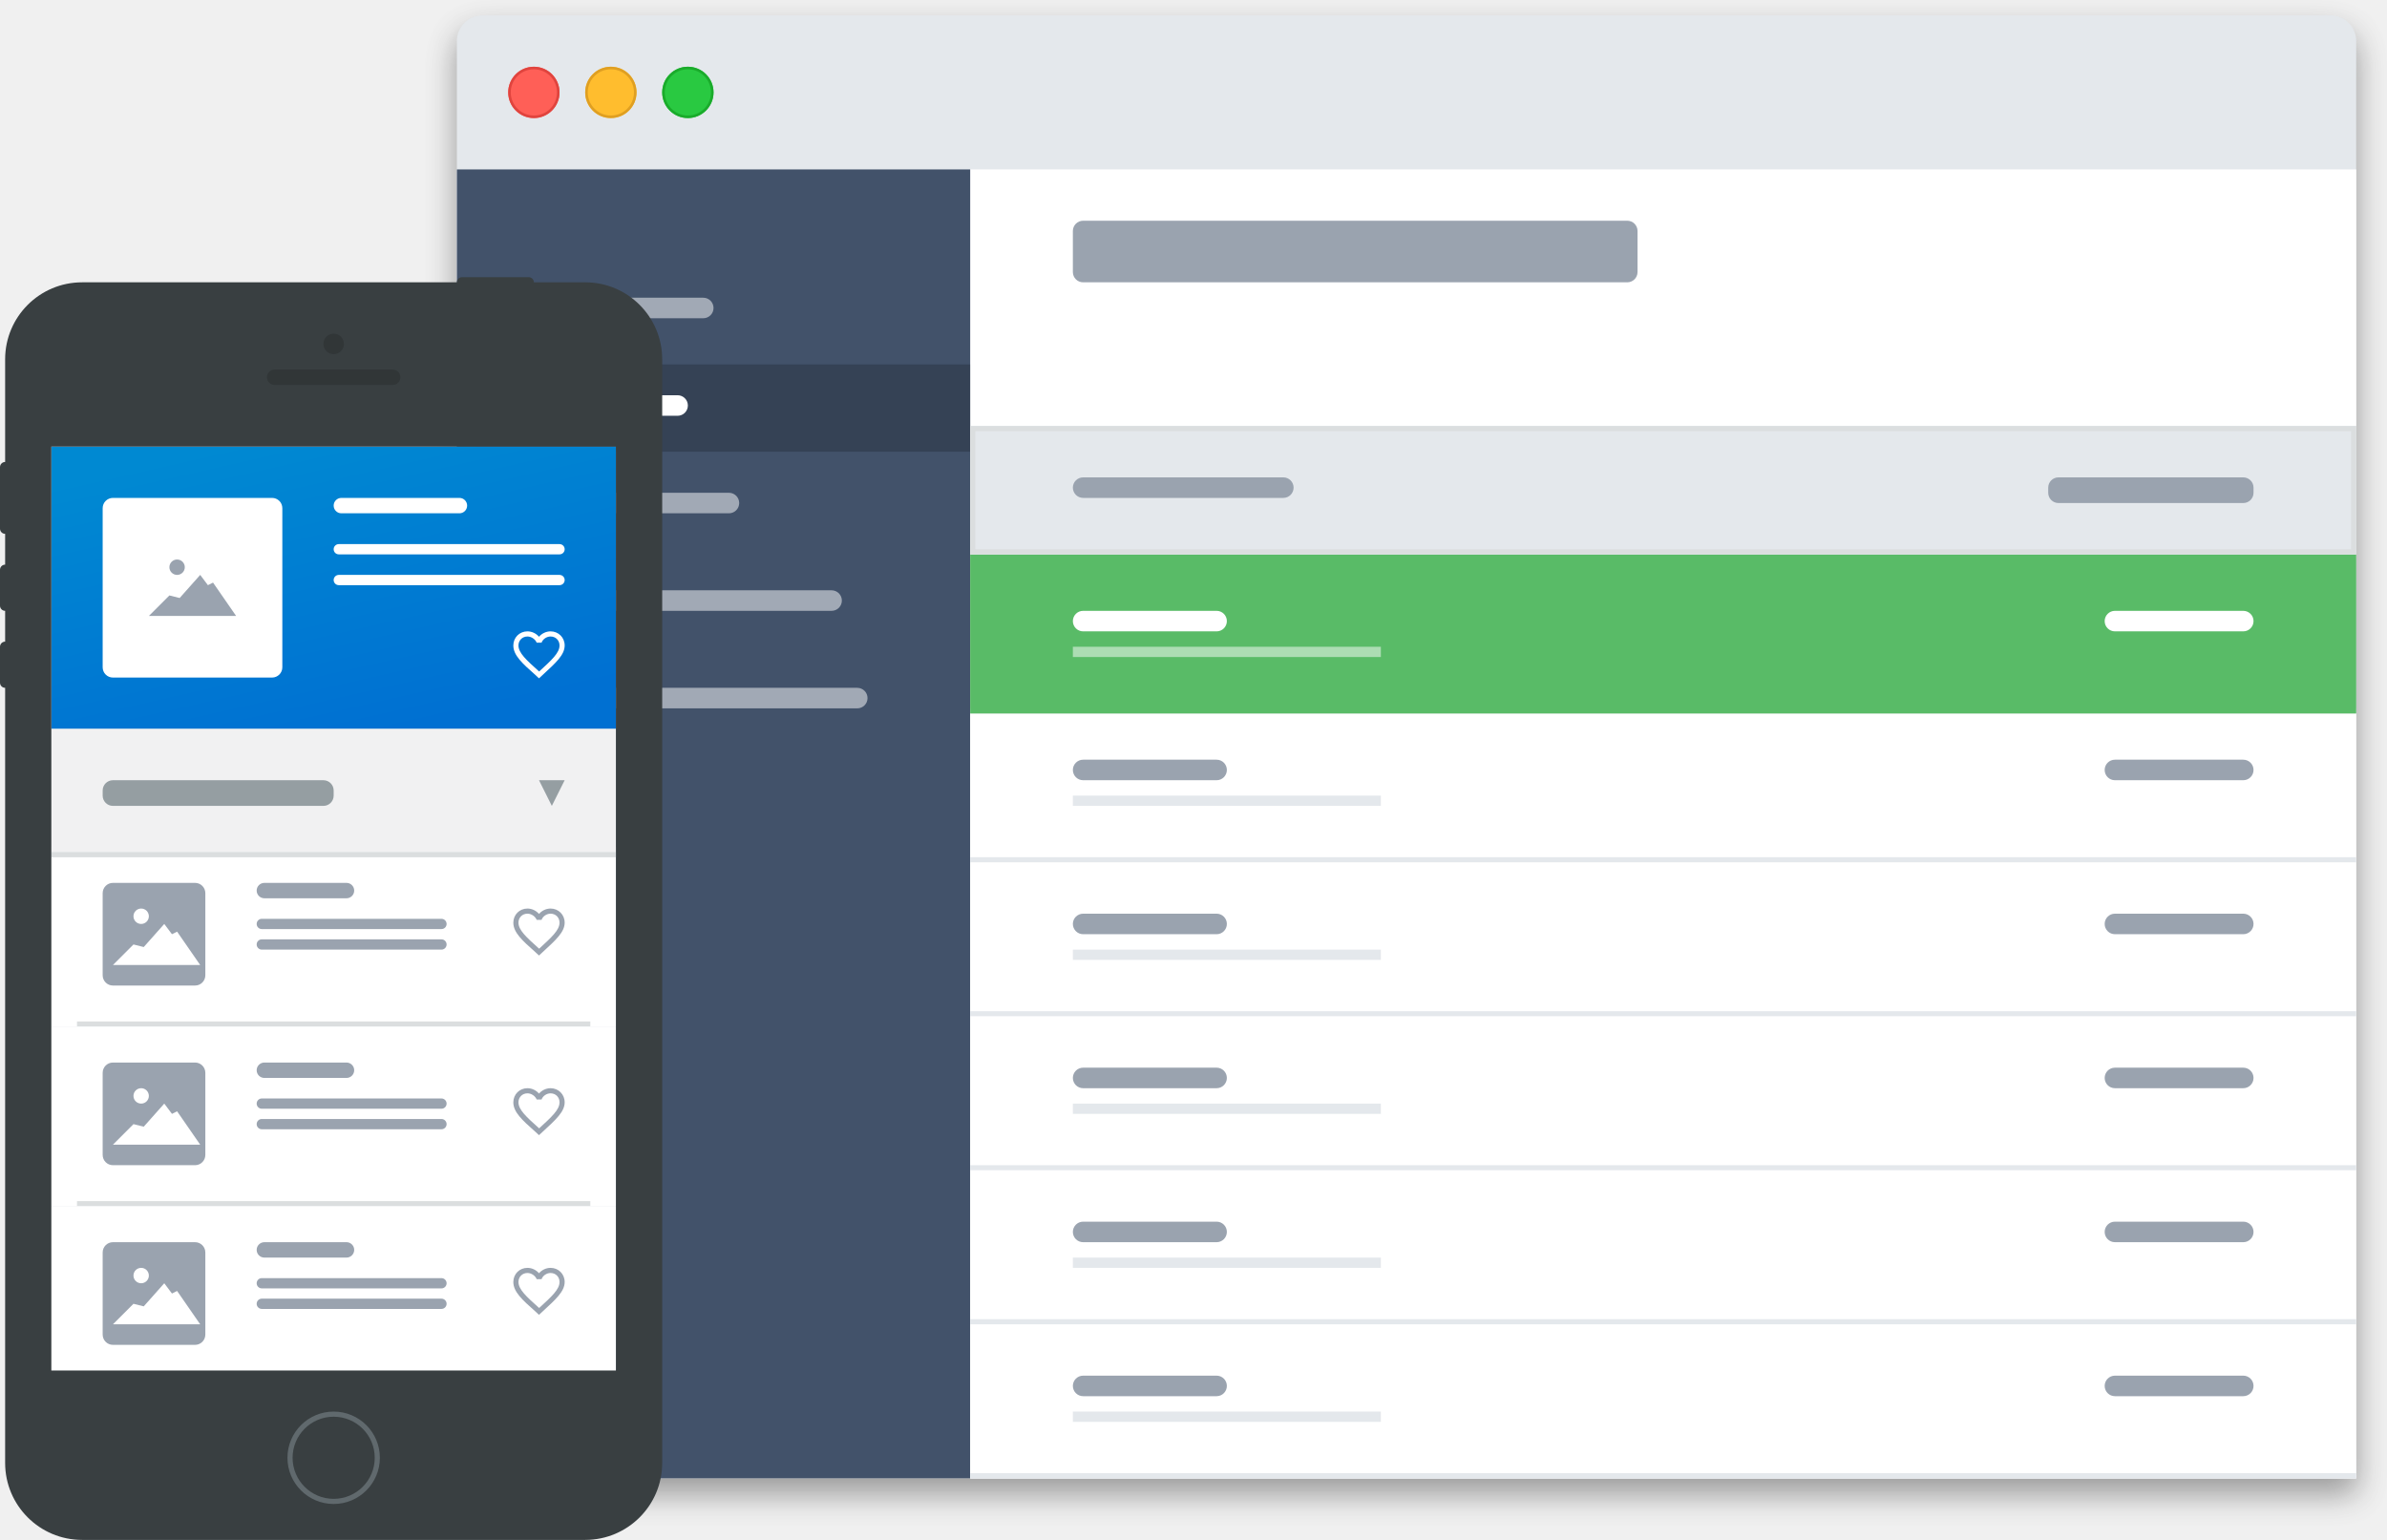
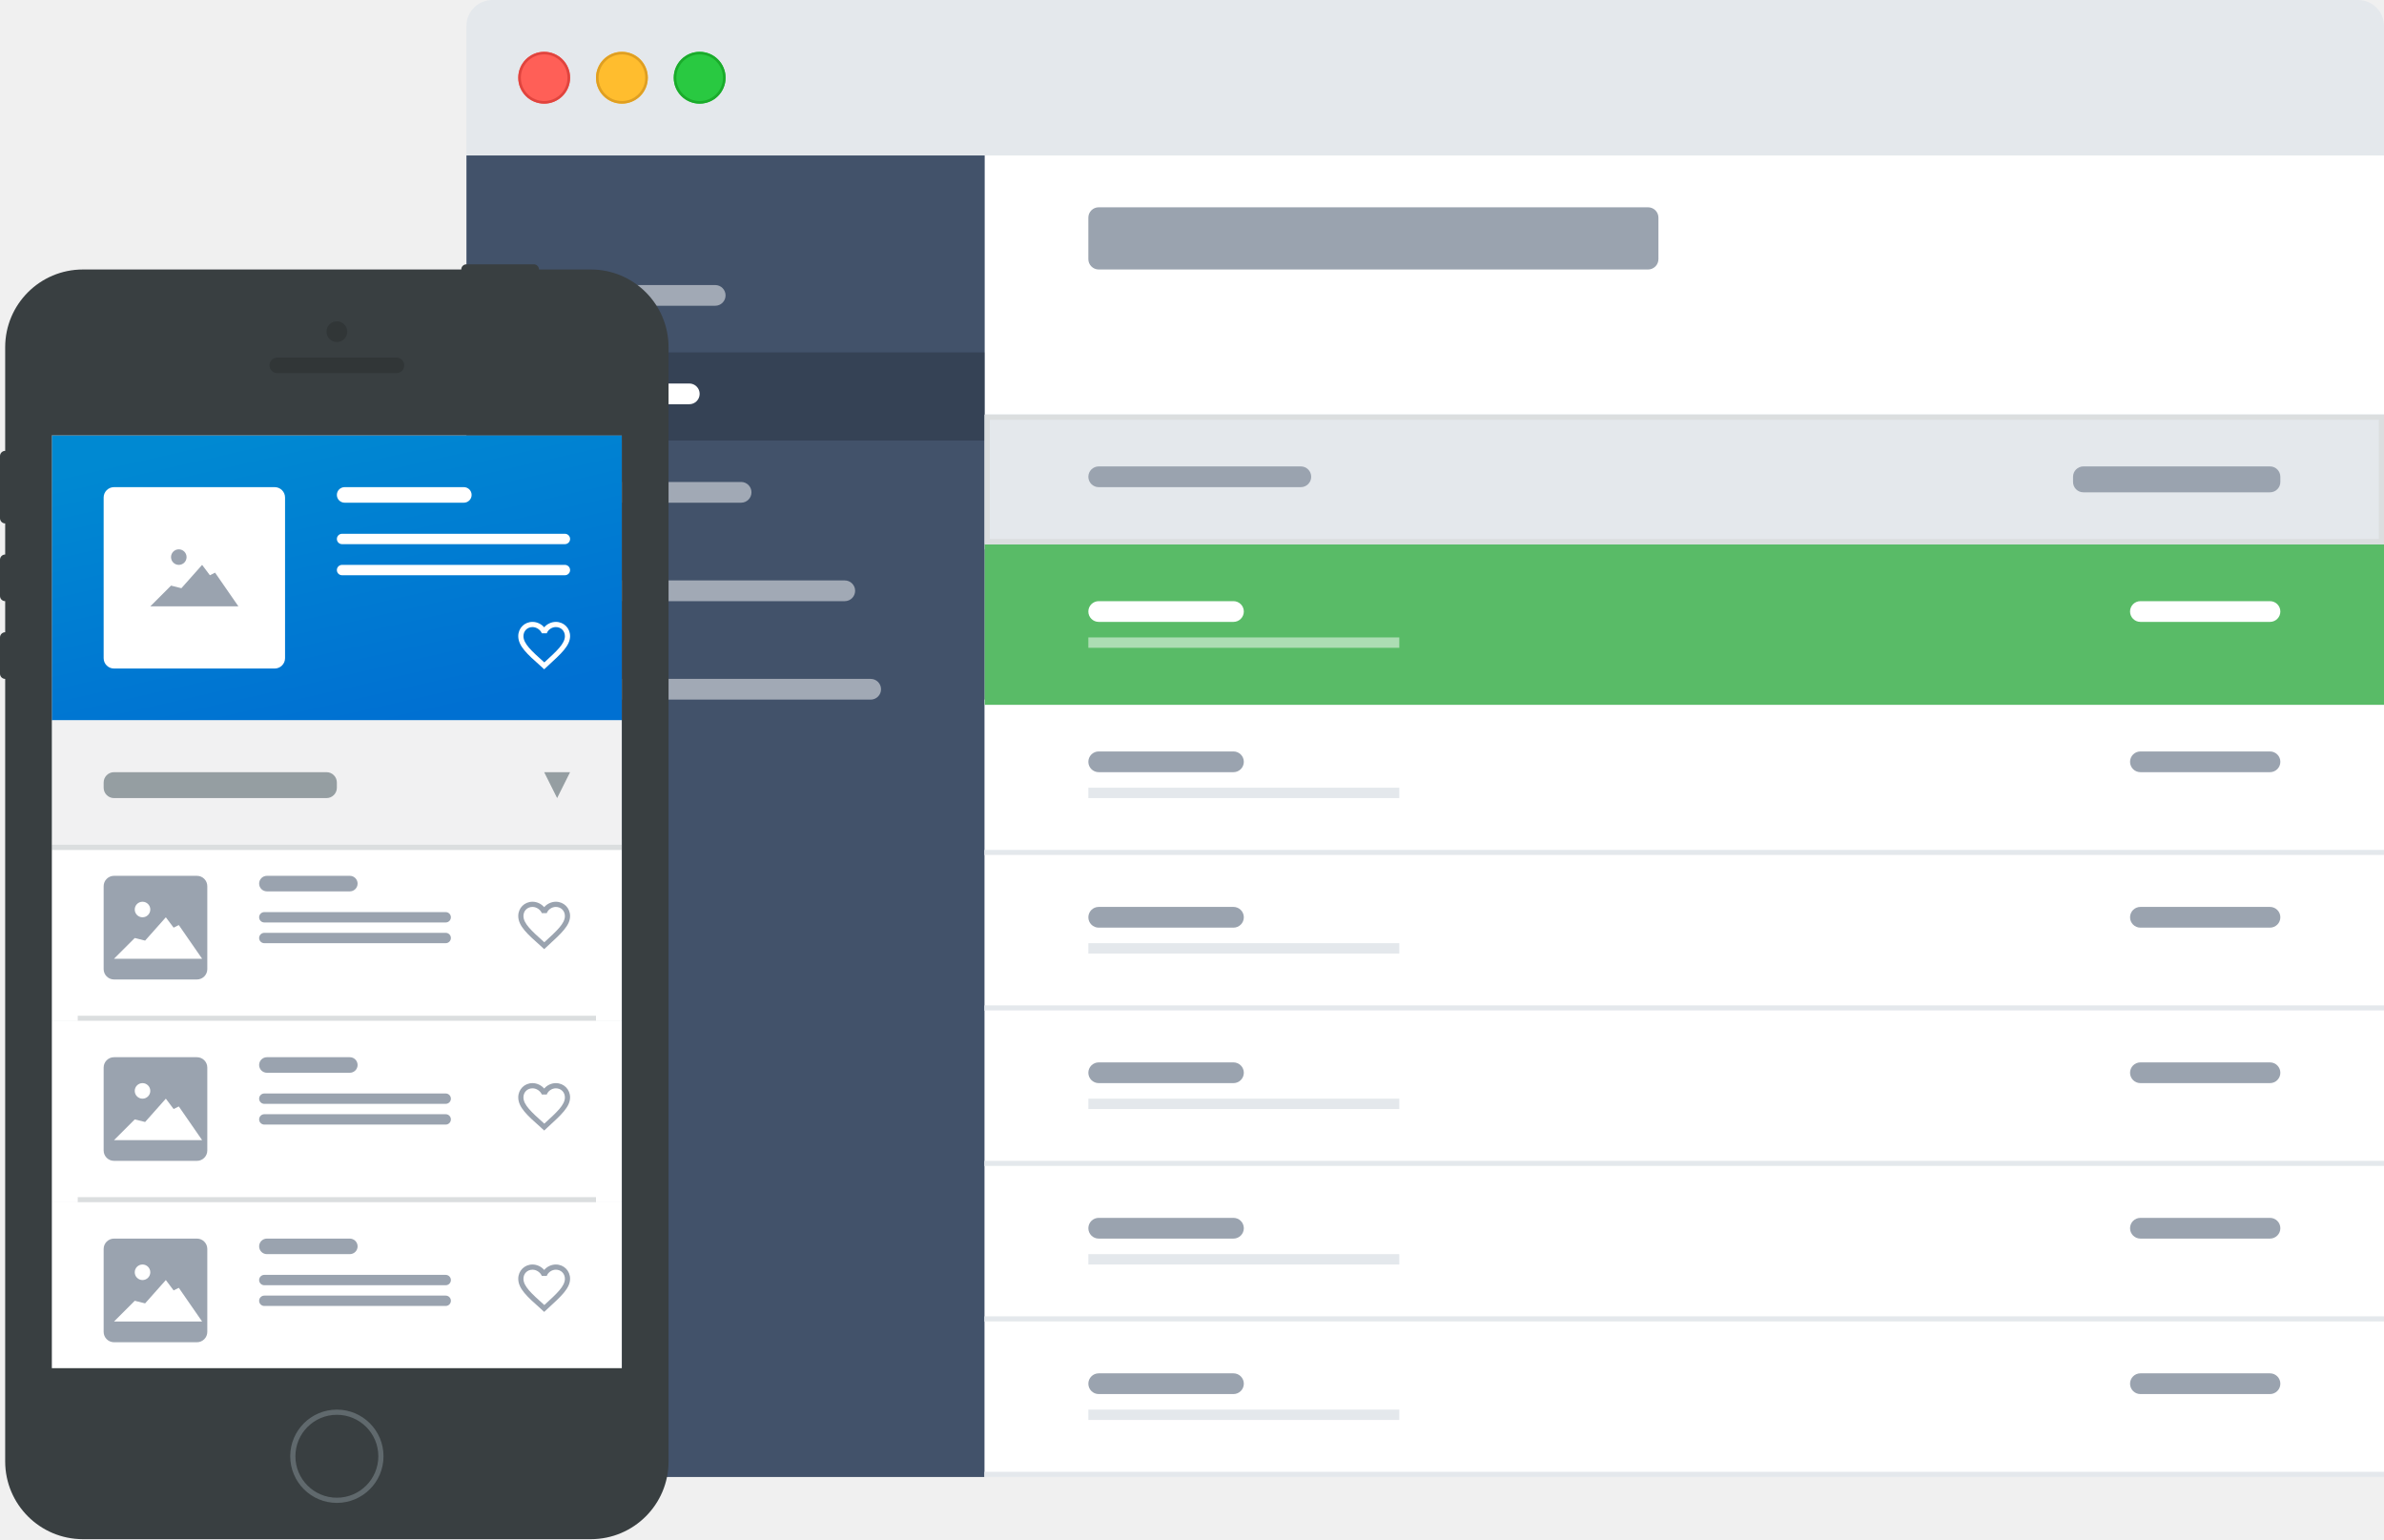
- <svg xmlns="http://www.w3.org/2000/svg" xmlns:xlink="http://www.w3.org/1999/xlink" width="465px" height="300px" viewBox="0 0 465 300" version="1.1" preserveAspectRatio="xMidYMid slice">
+ <svg xmlns="http://www.w3.org/2000/svg" xmlns:xlink="http://www.w3.org/1999/xlink" width="460px" height="297px" viewBox="0 0 460 297" version="1.1" preserveAspectRatio="xMidYMid slice">
  <defs>
-     <path d="M0,5.007 C0,2.242 2.243,0 5.003,0 L364.997,0 C367.76,0 370,2.232 370,5.007 L370,285 L0,285 L0,5.007 Z" id="path-1" />
-     <filter x="-4.5%" y="-3.7%" width="108.9%" height="111.6%" filterUnits="objectBoundingBox" id="filter-2">
-       <feOffset dx="0" dy="3" in="SourceAlpha" result="shadowOffsetOuter1" />
-       <feGaussianBlur stdDeviation="3" in="shadowOffsetOuter1" result="shadowBlurOuter1" />
-       <feColorMatrix values="0 0 0 0 0   0 0 0 0 0   0 0 0 0 0  0 0 0 0.16 0" type="matrix" in="shadowBlurOuter1" result="shadowMatrixOuter1" />
-       <feOffset dx="0" dy="3" in="SourceAlpha" result="shadowOffsetOuter2" />
-       <feGaussianBlur stdDeviation="3" in="shadowOffsetOuter2" result="shadowBlurOuter2" />
-       <feColorMatrix values="0 0 0 0 0   0 0 0 0 0   0 0 0 0 0  0 0 0 0.23 0" type="matrix" in="shadowBlurOuter2" result="shadowMatrixOuter2" />
-       <feMerge>
-         <feMergeNode in="shadowMatrixOuter1" />
-         <feMergeNode in="shadowMatrixOuter2" />
-       </feMerge>
-     </filter>
-     <circle id="path-3" cx="15" cy="15" r="5" />
-     <circle id="path-4" cx="30" cy="15" r="5" />
-     <circle id="path-5" cx="45" cy="15" r="5" />
-     <rect id="path-6" x="100" y="50" width="270" height="25" />
-     <linearGradient x1="30.526%" y1="0%" x2="73.577%" y2="94.72%" id="linearGradient-7">
+     <circle id="path-1" cx="15" cy="15" r="5" />
+     <circle id="path-2" cx="30" cy="15" r="5" />
+     <circle id="path-3" cx="45" cy="15" r="5" />
+     <rect id="path-4" x="100" y="50" width="270" height="25" />
+     <linearGradient x1="30.526%" y1="0%" x2="73.577%" y2="94.72%" id="linearGradient-5">
      <stop stop-color="#0089D2" offset="0%" />
      <stop stop-color="#0070D2" offset="100%" />
    </linearGradient>
-     <path d="M15,0 L113,0 L113,1.77635684e-15 C121.284,-7.10335005e-15 128,6.716 128,15 L128,230 C128,238.284 121.284,245 113,245 L15,245 L15,245 C6.716,245 2.79088747e-15,238.284 1.77635684e-15,230 L0,15 L1.77635684e-15,15 C7.61826213e-16,6.716 6.716,3.29815278e-15 15,1.77635684e-15 L15,0 Z M9,32 L9,212 L119,212 L119,32 L9,32 Z" id="path-8" />
+     <path d="M15,0 L113,0 L113,1.77635684e-15 C121.284,-7.10335005e-15 128,6.716 128,15 L128,230 C128,238.284 121.284,245 113,245 L15,245 L15,245 C6.716,245 2.79088747e-15,238.284 1.77635684e-15,230 L0,15 L1.77635684e-15,15 C7.61826213e-16,6.716 6.716,3.29815278e-15 15,1.77635684e-15 L15,0 Z M9,32 L9,212 L119,212 L119,32 L9,32 Z" id="path-6" />
  </defs>
-   <g id="Ill" stroke="none" stroke-width="1" fill="none" fill-rule="evenodd">
-     <g id="Prototype" transform="translate(-26, -25)">
-       <g id="Browser" transform="translate(115, 28)">
-         <g id="illustration/prototype">
-           <g id="Browser">
-             <g id="header">
-               <g id="bar">
-                 <use fill="black" fill-opacity="1" filter="url(#filter-2)" xlink:href="#path-1" />
-                 <use fill="#E4E8EC" fill-rule="evenodd" xlink:href="#path-1" />
-               </g>
-               <g id="button-close">
-                 <use fill="#FF5F57" fill-rule="evenodd" xlink:href="#path-3" />
-                 <circle stroke="#E0443E" stroke-width="0.5" cx="15" cy="15" r="4.75" />
-               </g>
-               <g id="button-minimise">
-                 <use fill="#FFBD2E" fill-rule="evenodd" xlink:href="#path-4" />
-                 <circle stroke="#DF9F22" stroke-width="0.5" cx="30" cy="15" r="4.75" />
-               </g>
-               <g id="button-full">
-                 <use fill="#29C941" fill-rule="evenodd" xlink:href="#path-5" />
-                 <circle stroke="#1AAB2B" stroke-width="0.5" cx="45" cy="15" r="4.75" />
+   <g id="Page-1" stroke="none" stroke-width="1" fill="none" fill-rule="evenodd">
+     <g id="Desktop" transform="translate(-624, -1619)">
+       <g id="3---Prototype" transform="translate(0, 1540)">
+         <g id="Prototype" transform="translate(599, 51)">
+           <g id="Browser" transform="translate(115, 28)">
+             <g id="illustration/prototype">
+               <g id="Browser">
+                 <g id="header">
+                   <path d="M0,5.007 C0,2.242 2.243,0 5.003,0 L364.997,0 C367.76,0 370,2.232 370,5.007 L370,285 L0,285 L0,5.007 Z" id="bar" fill="#E4E8EC" />
+                   <g id="button-close">
+                     <use fill="#FF5F57" fill-rule="evenodd" xlink:href="#path-1" />
+                     <circle stroke="#E0443E" stroke-width="0.5" cx="15" cy="15" r="4.75" />
+                   </g>
+                   <g id="button-minimise">
+                     <use fill="#FFBD2E" fill-rule="evenodd" xlink:href="#path-2" />
+                     <circle stroke="#DF9F22" stroke-width="0.5" cx="30" cy="15" r="4.75" />
+                   </g>
+                   <g id="button-full">
+                     <use fill="#29C941" fill-rule="evenodd" xlink:href="#path-3" />
+                     <circle stroke="#1AAB2B" stroke-width="0.5" cx="45" cy="15" r="4.75" />
+                   </g>
+                 </g>
+                 <rect id="Rectangle" fill="#FFFFFF" x="0" y="30" width="370" height="50" />
              </g>
            </g>
-             <rect id="Rectangle" fill="#FFFFFF" x="0" y="30" width="370" height="50" />
+             <g id="screen/browser/initial" transform="translate(0, 30)">
+               <g id="side-navigation">
+                 <rect id="Rectangle-5" fill="#42526A" x="0" y="0" width="100" height="255" />
+                 <rect id="Rectangle-6" fill-opacity="0.2" fill="#000000" x="0" y="38" width="100" height="17" />
+                 <rect id="Rectangle-15" fill-opacity="0.5" fill="#FFFFFF" x="10" y="25" width="40" height="4" rx="2" />
+                 <rect id="Rectangle-15-Copy" fill="#FFFFFF" x="10" y="44" width="35" height="4" rx="2" />
+                 <rect id="Rectangle-15-Copy" fill-opacity="0.5" fill="#FFFFFF" x="10" y="63" width="45" height="4" rx="2" />
+                 <rect id="Rectangle-15-Copy-2" fill-opacity="0.5" fill="#FFFFFF" x="10" y="82" width="65" height="4" rx="2" />
+                 <rect id="Rectangle-15-Copy-3" fill-opacity="0.5" fill="#FFFFFF" x="10" y="101" width="70" height="4" rx="2" />
+               </g>
+               <g id="temp-row2" transform="translate(100, 105)">
+                 <rect id="Rectangle-7-Copy-2" fill="#E4E8EC" x="0" y="29.032" width="270" height="1" />
+                 <rect id="Rectangle-8" fill="#FFFFFF" x="0" y="0" width="270" height="30" />
+                 <rect id="Rectangle-17" fill="#9AA3AF" x="20" y="10" width="30" height="4" rx="2" />
+                 <rect id="Rectangle-17-Copy" fill="#E4E8EC" x="20" y="17" width="60" height="2" />
+                 <rect id="Rectangle-9-Copy-2" fill="#9AA3AF" x="221" y="10" width="29" height="4" rx="2" />
+                 <rect id="Rectangle-7" fill="#E4E8EC" x="0" y="29" width="270" height="1" />
+               </g>
+               <g id="temp-row2" transform="translate(100, 135)">
+                 <rect id="Rectangle-7-Copy-2" fill="#E4E8EC" x="0" y="29.032" width="270" height="1" />
+                 <rect id="Rectangle-8" fill="#FFFFFF" x="0" y="0" width="270" height="30" />
+                 <rect id="Rectangle-17" fill="#9AA3AF" x="20" y="10" width="30" height="4" rx="2" />
+                 <rect id="Rectangle-17-Copy" fill="#E4E8EC" x="20" y="17" width="60" height="2" />
+                 <rect id="Rectangle-9-Copy-2" fill="#9AA3AF" x="221" y="10" width="29" height="4" rx="2" />
+                 <rect id="Rectangle-7" fill="#E4E8EC" x="0" y="29" width="270" height="1" />
+               </g>
+               <g id="temp-row2" transform="translate(100, 165)">
+                 <rect id="Rectangle-7-Copy-2" fill="#E4E8EC" x="0" y="29.032" width="270" height="1" />
+                 <rect id="Rectangle-8" fill="#FFFFFF" x="0" y="0" width="270" height="30" />
+                 <rect id="Rectangle-17" fill="#9AA3AF" x="20" y="10" width="30" height="4" rx="2" />
+                 <rect id="Rectangle-17-Copy" fill="#E4E8EC" x="20" y="17" width="60" height="2" />
+                 <rect id="Rectangle-9-Copy-2" fill="#9AA3AF" x="221" y="10" width="29" height="4" rx="2" />
+                 <rect id="Rectangle-7" fill="#E4E8EC" x="0" y="29" width="270" height="1" />
+               </g>
+               <g id="temp-row2" transform="translate(100, 195)">
+                 <rect id="Rectangle-7-Copy-2" fill="#E4E8EC" x="0" y="29.032" width="270" height="1" />
+                 <rect id="Rectangle-8" fill="#FFFFFF" x="0" y="0" width="270" height="30" />
+                 <rect id="Rectangle-17" fill="#9AA3AF" x="20" y="10" width="30" height="4" rx="2" />
+                 <rect id="Rectangle-17-Copy" fill="#E4E8EC" x="20" y="17" width="60" height="2" />
+                 <rect id="Rectangle-9-Copy-2" fill="#9AA3AF" x="221" y="10" width="29" height="4" rx="2" />
+                 <rect id="Rectangle-7" fill="#E4E8EC" x="0" y="29" width="270" height="1" />
+               </g>
+               <g id="temp-row2" transform="translate(100, 225)">
+                 <rect id="Rectangle-7-Copy-2" fill="#E4E8EC" x="0" y="29.032" width="270" height="1" />
+                 <rect id="Rectangle-8" fill="#FFFFFF" x="0" y="0" width="270" height="30" />
+                 <rect id="Rectangle-17" fill="#9AA3AF" x="20" y="10" width="30" height="4" rx="2" />
+                 <rect id="Rectangle-17-Copy" fill="#E4E8EC" x="20" y="17" width="60" height="2" />
+                 <rect id="Rectangle-9-Copy-2" fill="#9AA3AF" x="221" y="10" width="29" height="4" rx="2" />
+                 <rect id="Rectangle-7" fill="#E4E8EC" x="0" y="29" width="270" height="1" />
+               </g>
+               <g id="temp-row" transform="translate(100, 75)">
+                 <rect id="Rectangle-7-Copy" fill="#E4E8EC" x="0" y="0" width="270" height="1" />
+                 <rect id="Rectangle-7-Copy-2" fill="#E4E8EC" x="0" y="30" width="270" height="1" />
+                 <rect id="Rectangle-8" fill="#59BB67" x="0" y="0" width="270" height="31" />
+                 <rect id="Rectangle-17" fill="#FFFFFF" x="20" y="11" width="30" height="4" rx="2" />
+                 <rect id="Rectangle-17-Copy" fill-opacity="0.5" fill="#FFFFFF" x="20" y="18" width="60" height="2" />
+                 <rect id="Rectangle-9-Copy-2" fill="#FFFFFF" x="221" y="11" width="29" height="4" rx="2" />
+               </g>
+               <g id="Rectangle-7">
+                 <use fill="#E4E8EC" fill-rule="evenodd" xlink:href="#path-4" />
+                 <rect stroke="#DBDEDF" stroke-width="1" x="100.5" y="50.5" width="269" height="24" />
+               </g>
+               <rect id="Rectangle-8" fill="#9AA3AF" x="120" y="60" width="43" height="4" rx="2" />
+               <rect id="Rectangle-8-Copy" fill="#9AA3AF" x="310" y="60" width="40" height="5" rx="2" />
+               <rect id="Rectangle-15" fill="#9AA3AF" x="120" y="10" width="110" height="12" rx="2" />
+             </g>
          </g>
-         </g>
-         <g id="screen/browser/initial" transform="translate(0, 30)">
-           <g id="side-navigation">
-             <rect id="Rectangle-5" fill="#42526A" x="0" y="0" width="100" height="255" />
-             <rect id="Rectangle-6" fill-opacity="0.2" fill="#000000" x="0" y="38" width="100" height="17" />
-             <rect id="Rectangle-15" fill-opacity="0.5" fill="#FFFFFF" x="10" y="25" width="40" height="4" rx="2" />
-             <rect id="Rectangle-15-Copy" fill="#FFFFFF" x="10" y="44" width="35" height="4" rx="2" />
-             <rect id="Rectangle-15-Copy" fill-opacity="0.5" fill="#FFFFFF" x="10" y="63" width="45" height="4" rx="2" />
-             <rect id="Rectangle-15-Copy-2" fill-opacity="0.5" fill="#FFFFFF" x="10" y="82" width="65" height="4" rx="2" />
-             <rect id="Rectangle-15-Copy-3" fill-opacity="0.5" fill="#FFFFFF" x="10" y="101" width="70" height="4" rx="2" />
+           <g id="Device" transform="translate(24, 78)">
+             <g id="screen/iPhone/initial" transform="translate(11, 34)">
+               <rect id="background" fill="#E4E8EC" fill-rule="evenodd" x="0" y="0" width="110" height="180" />
+               <g id="screen/iphone/ui/card-product" transform="translate(0, 78)">
+                 <rect id="Rectangle-12" fill="#FFFFFF" fill-rule="evenodd" x="0" y="0" width="110" height="35" />
+                 <rect id="Rectangle-16" fill="#9AA3AF" fill-rule="evenodd" x="10" y="7" width="20" height="20" rx="2" />
+                 <rect id="Rectangle-17" fill="#9AA3AF" fill-rule="evenodd" x="40" y="7" width="19" height="3" rx="1.5" />
+                 <rect id="Rectangle-17-Copy" fill="#9AA3AF" fill-rule="evenodd" x="40" y="14" width="37" height="2" rx="1" />
+                 <rect id="Rectangle-17-Copy-2" fill="#9AA3AF" fill-rule="evenodd" x="40" y="18" width="37" height="2" rx="1" />
+                 <g id="favorite-outline" stroke-width="1" fill-rule="evenodd" transform="translate(90, 12)" fill="#9AA3AF">
+                   <path d="M7.25,0 C6.4,0 5.55,0.4 5,1.05 C4.45,0.4 3.6,0 2.75,0 C1.2,0 0,1.2 0,2.75 C0,4.65 1.7,6.2 4.3,8.5 L5,9.15 L5.7,8.5 C8.25,6.15 10,4.6 10,2.75 C10,1.2 8.8,0 7.25,0 L7.25,0 Z M5.05,7.8 L5,7.8 L4.95,7.75 C2.55,5.6 1,4.2 1,2.75 C1,1.75 1.75,1 2.75,1 C3.5,1 4.25,1.5 4.55,2.2 L5.5,2.2 C5.75,1.5 6.5,1 7.25,1 C8.25,1 9,1.75 9,2.75 C9,4.2 7.45,5.6 5.05,7.8 L5.05,7.8 Z" id="Shape" />
+                 </g>
+                 <polygon id="Shape" fill="#FFFFFF" fill-rule="nonzero" points="12 23 16 19 18 19.5 22 15 23.5 17 24.5 16.5 29 23" />
+                 <circle id="Oval" fill="#FFFFFF" fill-rule="nonzero" cx="17.5" cy="13.5" r="1.5" />
+                 <rect id="Rectangle-4" fill="#DBDEDF" fill-rule="evenodd" x="5" y="34" width="100" height="1" />
+               </g>
+               <g id="screen/iphone/ui/card-product" transform="translate(0, 113)">
+                 <rect id="Rectangle-12" fill="#FFFFFF" fill-rule="evenodd" x="0" y="0" width="110" height="35" />
+                 <rect id="Rectangle-16" fill="#9AA3AF" fill-rule="evenodd" x="10" y="7" width="20" height="20" rx="2" />
+                 <rect id="Rectangle-17" fill="#9AA3AF" fill-rule="evenodd" x="40" y="7" width="19" height="3" rx="1.5" />
+                 <rect id="Rectangle-17-Copy" fill="#9AA3AF" fill-rule="evenodd" x="40" y="14" width="37" height="2" rx="1" />
+                 <rect id="Rectangle-17-Copy-2" fill="#9AA3AF" fill-rule="evenodd" x="40" y="18" width="37" height="2" rx="1" />
+                 <g id="favorite-outline" stroke-width="1" fill-rule="evenodd" transform="translate(90, 12)" fill="#9AA3AF">
+                   <path d="M7.25,0 C6.4,0 5.55,0.4 5,1.05 C4.45,0.4 3.6,0 2.75,0 C1.2,0 0,1.2 0,2.75 C0,4.65 1.7,6.2 4.3,8.5 L5,9.15 L5.7,8.5 C8.25,6.15 10,4.6 10,2.75 C10,1.2 8.8,0 7.25,0 L7.25,0 Z M5.05,7.8 L5,7.8 L4.95,7.75 C2.55,5.6 1,4.2 1,2.75 C1,1.75 1.75,1 2.75,1 C3.5,1 4.25,1.5 4.55,2.2 L5.5,2.2 C5.75,1.5 6.5,1 7.25,1 C8.25,1 9,1.75 9,2.75 C9,4.2 7.45,5.6 5.05,7.8 L5.05,7.8 Z" id="Shape" />
+                 </g>
+                 <polygon id="Shape" fill="#FFFFFF" fill-rule="nonzero" points="12 23 16 19 18 19.5 22 15 23.5 17 24.5 16.5 29 23" />
+                 <circle id="Oval" fill="#FFFFFF" fill-rule="nonzero" cx="17.5" cy="13.5" r="1.5" />
+                 <rect id="Rectangle-4" fill="#DBDEDF" fill-rule="evenodd" x="5" y="34" width="100" height="1" />
+               </g>
+               <g id="screen/iphone/ui/featured-product">
+                 <rect id="Rectangle-10" fill="url(#linearGradient-5)" fill-rule="evenodd" x="0" y="0" width="110" height="55" />
+                 <g id="favorite-outline" stroke-width="1" fill-rule="evenodd" transform="translate(90, 36)" fill="#FFFFFF">
+                   <path d="M7.25,0 C6.4,0 5.55,0.4 5,1.05 C4.45,0.4 3.6,0 2.75,0 C1.2,0 0,1.2 0,2.75 C0,4.65 1.7,6.2 4.3,8.5 L5,9.15 L5.7,8.5 C8.25,6.15 10,4.6 10,2.75 C10,1.2 8.8,0 7.25,0 L7.25,0 Z M5.05,7.8 L5,7.8 L4.95,7.75 C2.55,5.6 1,4.2 1,2.75 C1,1.75 1.75,1 2.75,1 C3.5,1 4.25,1.5 4.55,2.2 L5.5,2.2 C5.75,1.5 6.5,1 7.25,1 C8.25,1 9,1.75 9,2.75 C9,4.2 7.45,5.6 5.05,7.8 L5.05,7.8 Z" id="Shape" />
+                 </g>
+                 <rect id="Rectangle-13" fill="#FFFFFF" fill-rule="evenodd" x="10" y="10" width="35" height="35" rx="2" />
+                 <rect id="Rectangle-15" fill="#FFFFFF" fill-rule="evenodd" x="55" y="10" width="26" height="3" rx="1.5" />
+                 <rect id="Rectangle-15" fill="#FFFFFF" fill-rule="evenodd" x="55" y="19" width="45" height="2" rx="1" />
+                 <rect id="Rectangle-15-Copy" fill="#FFFFFF" fill-rule="evenodd" x="55" y="25" width="45" height="2" rx="1" />
+                 <polygon id="Shape-Copy" fill="#9AA3AF" fill-rule="nonzero" points="19 33 23 29 25 29.5 29 25 30.5 27 31.5 26.5 36 33" />
+                 <circle id="Oval-Copy" fill="#9AA3AF" fill-rule="nonzero" cx="24.5" cy="23.5" r="1.5" />
+               </g>
+               <g id="screen/iphone/ui/filter" transform="translate(0, 55)" fill-rule="evenodd">
+                 <rect id="Rectangle-7" fill="#F1F1F2" x="0" y="0" width="110" height="25" />
+                 <rect id="Rectangle-2" fill="#DBDEDF" x="0" y="24" width="110" height="1" />
+                 <rect id="Rectangle" fill="#959EA2" x="10" y="10" width="45" height="5" rx="2" />
+                 <polygon id="Triangle" fill="#959EA2" transform="translate(97.5, 12.5) rotate(180) translate(-97.5, -12.5) " points="97.5 10 100 15 95 15" />
+               </g>
+               <g id="screen/iphone/ui/card-product" transform="translate(0, 148)">
+                 <rect id="Rectangle-12" fill="#FFFFFF" fill-rule="evenodd" x="0" y="0" width="110" height="35" />
+                 <rect id="Rectangle-16" fill="#9AA3AF" fill-rule="evenodd" x="10" y="7" width="20" height="20" rx="2" />
+                 <rect id="Rectangle-17" fill="#9AA3AF" fill-rule="evenodd" x="40" y="7" width="19" height="3" rx="1.5" />
+                 <rect id="Rectangle-17-Copy" fill="#9AA3AF" fill-rule="evenodd" x="40" y="14" width="37" height="2" rx="1" />
+                 <rect id="Rectangle-17-Copy-2" fill="#9AA3AF" fill-rule="evenodd" x="40" y="18" width="37" height="2" rx="1" />
+                 <g id="favorite-outline" stroke-width="1" fill-rule="evenodd" transform="translate(90, 12)" fill="#9AA3AF">
+                   <path d="M7.25,0 C6.4,0 5.55,0.4 5,1.05 C4.45,0.4 3.6,0 2.75,0 C1.2,0 0,1.2 0,2.75 C0,4.65 1.7,6.2 4.3,8.5 L5,9.15 L5.7,8.5 C8.25,6.15 10,4.6 10,2.75 C10,1.2 8.8,0 7.25,0 L7.25,0 Z M5.05,7.8 L5,7.8 L4.95,7.75 C2.55,5.6 1,4.2 1,2.75 C1,1.75 1.75,1 2.75,1 C3.5,1 4.25,1.5 4.55,2.2 L5.5,2.2 C5.75,1.5 6.5,1 7.25,1 C8.25,1 9,1.75 9,2.75 C9,4.2 7.45,5.6 5.05,7.8 L5.05,7.8 Z" id="Shape" />
+                 </g>
+                 <polygon id="Shape" fill="#FFFFFF" fill-rule="nonzero" points="12 23 16 19 18 19.5 22 15 23.5 17 24.5 16.5 29 23" />
+                 <circle id="Oval" fill="#FFFFFF" fill-rule="nonzero" cx="17.5" cy="13.5" r="1.5" />
+                 <rect id="Rectangle-4" fill="#DBDEDF" fill-rule="evenodd" x="5" y="34" width="100" height="1" />
+               </g>
+             </g>
+             <g id="Devices/iPhone/dark">
+               <g id="Screen" stroke-width="1" fill-rule="evenodd" transform="translate(2, 2)">
+                 <mask id="mask-7" fill="white">
+                   <use xlink:href="#path-6" />
+                 </mask>
+                 <use id="Combined-Shape" fill="#393F41" xlink:href="#path-6" />
+               </g>
+               <circle id="Front-camera" fill-opacity="0.15" fill="#000000" fill-rule="evenodd" cx="66" cy="14" r="2" />
+               <rect id="Speaker" fill-opacity="0.15" fill="#000000" fill-rule="evenodd" x="53" y="19" width="26" height="3" rx="1.5" />
+               <circle id="Home" stroke="#60696D" stroke-width="1" cx="66" cy="231" r="8.5" />
+               <rect id="Rectangle-3" fill="#393F41" fill-rule="evenodd" x="90" y="1" width="15" height="2" rx="1" />
+               <rect id="Rectangle" fill="#393F41" fill-rule="evenodd" x="1" y="37" width="2" height="14" rx="1" />
+               <rect id="Rectangle-2" fill="#393F41" fill-rule="evenodd" x="1" y="57" width="2" height="9" rx="1" />
+               <rect id="Rectangle-20" fill="#393F41" fill-rule="evenodd" x="1" y="72" width="2" height="9" rx="1" />
+             </g>
          </g>
-           <g id="temp-row2" transform="translate(100, 105)">
-             <rect id="Rectangle-7-Copy-2" fill="#E4E8EC" x="0" y="29.032" width="270" height="1" />
-             <rect id="Rectangle-8" fill="#FFFFFF" x="0" y="0" width="270" height="30" />
-             <rect id="Rectangle-17" fill="#9AA3AF" x="20" y="10" width="30" height="4" rx="2" />
-             <rect id="Rectangle-17-Copy" fill="#E4E8EC" x="20" y="17" width="60" height="2" />
-             <rect id="Rectangle-9-Copy-2" fill="#9AA3AF" x="221" y="10" width="29" height="4" rx="2" />
-             <rect id="Rectangle-7" fill="#E4E8EC" x="0" y="29" width="270" height="1" />
-           </g>
-           <g id="temp-row2" transform="translate(100, 135)">
-             <rect id="Rectangle-7-Copy-2" fill="#E4E8EC" x="0" y="29.032" width="270" height="1" />
-             <rect id="Rectangle-8" fill="#FFFFFF" x="0" y="0" width="270" height="30" />
-             <rect id="Rectangle-17" fill="#9AA3AF" x="20" y="10" width="30" height="4" rx="2" />
-             <rect id="Rectangle-17-Copy" fill="#E4E8EC" x="20" y="17" width="60" height="2" />
-             <rect id="Rectangle-9-Copy-2" fill="#9AA3AF" x="221" y="10" width="29" height="4" rx="2" />
-             <rect id="Rectangle-7" fill="#E4E8EC" x="0" y="29" width="270" height="1" />
-           </g>
-           <g id="temp-row2" transform="translate(100, 165)">
-             <rect id="Rectangle-7-Copy-2" fill="#E4E8EC" x="0" y="29.032" width="270" height="1" />
-             <rect id="Rectangle-8" fill="#FFFFFF" x="0" y="0" width="270" height="30" />
-             <rect id="Rectangle-17" fill="#9AA3AF" x="20" y="10" width="30" height="4" rx="2" />
-             <rect id="Rectangle-17-Copy" fill="#E4E8EC" x="20" y="17" width="60" height="2" />
-             <rect id="Rectangle-9-Copy-2" fill="#9AA3AF" x="221" y="10" width="29" height="4" rx="2" />
-             <rect id="Rectangle-7" fill="#E4E8EC" x="0" y="29" width="270" height="1" />
-           </g>
-           <g id="temp-row2" transform="translate(100, 195)">
-             <rect id="Rectangle-7-Copy-2" fill="#E4E8EC" x="0" y="29.032" width="270" height="1" />
-             <rect id="Rectangle-8" fill="#FFFFFF" x="0" y="0" width="270" height="30" />
-             <rect id="Rectangle-17" fill="#9AA3AF" x="20" y="10" width="30" height="4" rx="2" />
-             <rect id="Rectangle-17-Copy" fill="#E4E8EC" x="20" y="17" width="60" height="2" />
-             <rect id="Rectangle-9-Copy-2" fill="#9AA3AF" x="221" y="10" width="29" height="4" rx="2" />
-             <rect id="Rectangle-7" fill="#E4E8EC" x="0" y="29" width="270" height="1" />
-           </g>
-           <g id="temp-row2" transform="translate(100, 225)">
-             <rect id="Rectangle-7-Copy-2" fill="#E4E8EC" x="0" y="29.032" width="270" height="1" />
-             <rect id="Rectangle-8" fill="#FFFFFF" x="0" y="0" width="270" height="30" />
-             <rect id="Rectangle-17" fill="#9AA3AF" x="20" y="10" width="30" height="4" rx="2" />
-             <rect id="Rectangle-17-Copy" fill="#E4E8EC" x="20" y="17" width="60" height="2" />
-             <rect id="Rectangle-9-Copy-2" fill="#9AA3AF" x="221" y="10" width="29" height="4" rx="2" />
-             <rect id="Rectangle-7" fill="#E4E8EC" x="0" y="29" width="270" height="1" />
-           </g>
-           <g id="temp-row" transform="translate(100, 75)">
-             <rect id="Rectangle-7-Copy" fill="#E4E8EC" x="0" y="0" width="270" height="1" />
-             <rect id="Rectangle-7-Copy-2" fill="#E4E8EC" x="0" y="30" width="270" height="1" />
-             <rect id="Rectangle-8" fill="#59BB67" x="0" y="0" width="270" height="31" />
-             <rect id="Rectangle-17" fill="#FFFFFF" x="20" y="11" width="30" height="4" rx="2" />
-             <rect id="Rectangle-17-Copy" fill-opacity="0.5" fill="#FFFFFF" x="20" y="18" width="60" height="2" />
-             <rect id="Rectangle-9-Copy-2" fill="#FFFFFF" x="221" y="11" width="29" height="4" rx="2" />
-           </g>
-           <g id="Rectangle-7">
-             <use fill="#E4E8EC" fill-rule="evenodd" xlink:href="#path-6" />
-             <rect stroke="#DBDEDF" stroke-width="1" x="100.5" y="50.5" width="269" height="24" />
-           </g>
-           <rect id="Rectangle-8" fill="#9AA3AF" x="120" y="60" width="43" height="4" rx="2" />
-           <rect id="Rectangle-8-Copy" fill="#9AA3AF" x="310" y="60" width="40" height="5" rx="2" />
-           <rect id="Rectangle-15" fill="#9AA3AF" x="120" y="10" width="110" height="12" rx="2" />
-         </g>
-       </g>
-       <g id="Device" transform="translate(25, 78)">
-         <g id="screen/iPhone/initial" transform="translate(11, 34)">
-           <rect id="background" fill="#E4E8EC" fill-rule="evenodd" x="0" y="0" width="110" height="180" />
-           <g id="screen/iphone/ui/card-product" transform="translate(0, 78)">
-             <rect id="Rectangle-12" fill="#FFFFFF" fill-rule="evenodd" x="0" y="0" width="110" height="35" />
-             <rect id="Rectangle-16" fill="#9AA3AF" fill-rule="evenodd" x="10" y="7" width="20" height="20" rx="2" />
-             <rect id="Rectangle-17" fill="#9AA3AF" fill-rule="evenodd" x="40" y="7" width="19" height="3" rx="1.5" />
-             <rect id="Rectangle-17-Copy" fill="#9AA3AF" fill-rule="evenodd" x="40" y="14" width="37" height="2" rx="1" />
-             <rect id="Rectangle-17-Copy-2" fill="#9AA3AF" fill-rule="evenodd" x="40" y="18" width="37" height="2" rx="1" />
-             <g id="favorite-outline" stroke-width="1" fill-rule="evenodd" transform="translate(90, 12)" fill="#9AA3AF">
-               <path d="M7.25,0 C6.4,0 5.55,0.4 5,1.05 C4.45,0.4 3.6,0 2.75,0 C1.2,0 0,1.2 0,2.75 C0,4.65 1.7,6.2 4.3,8.5 L5,9.15 L5.7,8.5 C8.25,6.15 10,4.6 10,2.75 C10,1.2 8.8,0 7.25,0 L7.25,0 Z M5.05,7.8 L5,7.8 L4.95,7.75 C2.55,5.6 1,4.2 1,2.75 C1,1.75 1.75,1 2.75,1 C3.5,1 4.25,1.5 4.55,2.2 L5.5,2.2 C5.75,1.5 6.5,1 7.25,1 C8.25,1 9,1.75 9,2.75 C9,4.2 7.45,5.6 5.05,7.8 L5.05,7.8 Z" id="Shape" />
-             </g>
-             <polygon id="Shape" fill="#FFFFFF" fill-rule="nonzero" points="12 23 16 19 18 19.5 22 15 23.5 17 24.5 16.5 29 23" />
-             <circle id="Oval" fill="#FFFFFF" fill-rule="nonzero" cx="17.5" cy="13.5" r="1.5" />
-             <rect id="Rectangle-4" fill="#DBDEDF" fill-rule="evenodd" x="5" y="34" width="100" height="1" />
-           </g>
-           <g id="screen/iphone/ui/card-product" transform="translate(0, 113)">
-             <rect id="Rectangle-12" fill="#FFFFFF" fill-rule="evenodd" x="0" y="0" width="110" height="35" />
-             <rect id="Rectangle-16" fill="#9AA3AF" fill-rule="evenodd" x="10" y="7" width="20" height="20" rx="2" />
-             <rect id="Rectangle-17" fill="#9AA3AF" fill-rule="evenodd" x="40" y="7" width="19" height="3" rx="1.5" />
-             <rect id="Rectangle-17-Copy" fill="#9AA3AF" fill-rule="evenodd" x="40" y="14" width="37" height="2" rx="1" />
-             <rect id="Rectangle-17-Copy-2" fill="#9AA3AF" fill-rule="evenodd" x="40" y="18" width="37" height="2" rx="1" />
-             <g id="favorite-outline" stroke-width="1" fill-rule="evenodd" transform="translate(90, 12)" fill="#9AA3AF">
-               <path d="M7.25,0 C6.4,0 5.55,0.4 5,1.05 C4.45,0.4 3.6,0 2.75,0 C1.2,0 0,1.2 0,2.75 C0,4.65 1.7,6.2 4.3,8.5 L5,9.15 L5.7,8.5 C8.25,6.15 10,4.6 10,2.75 C10,1.2 8.8,0 7.25,0 L7.25,0 Z M5.05,7.8 L5,7.8 L4.95,7.75 C2.55,5.6 1,4.2 1,2.75 C1,1.75 1.75,1 2.75,1 C3.5,1 4.25,1.5 4.55,2.2 L5.5,2.2 C5.75,1.5 6.5,1 7.25,1 C8.25,1 9,1.75 9,2.75 C9,4.2 7.45,5.6 5.05,7.8 L5.05,7.8 Z" id="Shape" />
-             </g>
-             <polygon id="Shape" fill="#FFFFFF" fill-rule="nonzero" points="12 23 16 19 18 19.5 22 15 23.5 17 24.5 16.5 29 23" />
-             <circle id="Oval" fill="#FFFFFF" fill-rule="nonzero" cx="17.5" cy="13.5" r="1.5" />
-             <rect id="Rectangle-4" fill="#DBDEDF" fill-rule="evenodd" x="5" y="34" width="100" height="1" />
-           </g>
-           <g id="screen/iphone/ui/featured-product">
-             <rect id="Rectangle-10" fill="url(#linearGradient-7)" fill-rule="evenodd" x="0" y="0" width="110" height="55" />
-             <g id="favorite-outline" stroke-width="1" fill-rule="evenodd" transform="translate(90, 36)" fill="#FFFFFF">
-               <path d="M7.25,0 C6.4,0 5.55,0.4 5,1.05 C4.45,0.4 3.6,0 2.75,0 C1.2,0 0,1.2 0,2.75 C0,4.65 1.7,6.2 4.3,8.5 L5,9.15 L5.7,8.5 C8.25,6.15 10,4.6 10,2.75 C10,1.2 8.8,0 7.25,0 L7.25,0 Z M5.05,7.8 L5,7.8 L4.95,7.75 C2.55,5.6 1,4.2 1,2.75 C1,1.75 1.75,1 2.75,1 C3.5,1 4.25,1.5 4.55,2.2 L5.5,2.2 C5.75,1.5 6.5,1 7.25,1 C8.25,1 9,1.75 9,2.75 C9,4.2 7.45,5.6 5.05,7.8 L5.05,7.8 Z" id="Shape" />
-             </g>
-             <rect id="Rectangle-13" fill="#FFFFFF" fill-rule="evenodd" x="10" y="10" width="35" height="35" rx="2" />
-             <rect id="Rectangle-15" fill="#FFFFFF" fill-rule="evenodd" x="55" y="10" width="26" height="3" rx="1.5" />
-             <rect id="Rectangle-15" fill="#FFFFFF" fill-rule="evenodd" x="55" y="19" width="45" height="2" rx="1" />
-             <rect id="Rectangle-15-Copy" fill="#FFFFFF" fill-rule="evenodd" x="55" y="25" width="45" height="2" rx="1" />
-             <polygon id="Shape-Copy" fill="#9AA3AF" fill-rule="nonzero" points="19 33 23 29 25 29.5 29 25 30.5 27 31.5 26.5 36 33" />
-             <circle id="Oval-Copy" fill="#9AA3AF" fill-rule="nonzero" cx="24.5" cy="23.5" r="1.5" />
-           </g>
-           <g id="screen/iphone/ui/filter" transform="translate(0, 55)" fill-rule="evenodd">
-             <rect id="Rectangle-7" fill="#F1F1F2" x="0" y="0" width="110" height="25" />
-             <rect id="Rectangle-2" fill="#DBDEDF" x="0" y="24" width="110" height="1" />
-             <rect id="Rectangle" fill="#959EA2" x="10" y="10" width="45" height="5" rx="2" />
-             <polygon id="Triangle" fill="#959EA2" transform="translate(97.5, 12.5) rotate(180) translate(-97.5, -12.5) " points="97.5 10 100 15 95 15" />
-           </g>
-           <g id="screen/iphone/ui/card-product" transform="translate(0, 148)">
-             <rect id="Rectangle-12" fill="#FFFFFF" fill-rule="evenodd" x="0" y="0" width="110" height="35" />
-             <rect id="Rectangle-16" fill="#9AA3AF" fill-rule="evenodd" x="10" y="7" width="20" height="20" rx="2" />
-             <rect id="Rectangle-17" fill="#9AA3AF" fill-rule="evenodd" x="40" y="7" width="19" height="3" rx="1.5" />
-             <rect id="Rectangle-17-Copy" fill="#9AA3AF" fill-rule="evenodd" x="40" y="14" width="37" height="2" rx="1" />
-             <rect id="Rectangle-17-Copy-2" fill="#9AA3AF" fill-rule="evenodd" x="40" y="18" width="37" height="2" rx="1" />
-             <g id="favorite-outline" stroke-width="1" fill-rule="evenodd" transform="translate(90, 12)" fill="#9AA3AF">
-               <path d="M7.25,0 C6.4,0 5.55,0.4 5,1.05 C4.45,0.4 3.6,0 2.75,0 C1.2,0 0,1.2 0,2.75 C0,4.65 1.7,6.2 4.3,8.5 L5,9.15 L5.7,8.5 C8.25,6.15 10,4.6 10,2.75 C10,1.2 8.8,0 7.25,0 L7.25,0 Z M5.05,7.8 L5,7.8 L4.95,7.75 C2.55,5.6 1,4.2 1,2.75 C1,1.75 1.75,1 2.75,1 C3.5,1 4.25,1.5 4.55,2.2 L5.5,2.2 C5.75,1.5 6.5,1 7.25,1 C8.25,1 9,1.75 9,2.75 C9,4.2 7.45,5.6 5.05,7.8 L5.05,7.8 Z" id="Shape" />
-             </g>
-             <polygon id="Shape" fill="#FFFFFF" fill-rule="nonzero" points="12 23 16 19 18 19.5 22 15 23.5 17 24.5 16.5 29 23" />
-             <circle id="Oval" fill="#FFFFFF" fill-rule="nonzero" cx="17.5" cy="13.5" r="1.5" />
-             <rect id="Rectangle-4" fill="#DBDEDF" fill-rule="evenodd" x="5" y="34" width="100" height="1" />
-           </g>
-         </g>
-         <g id="Devices/iPhone/dark">
-           <g id="Screen" stroke-width="1" fill-rule="evenodd" transform="translate(2, 2)">
-             <mask id="mask-9" fill="white">
-               <use xlink:href="#path-8" />
-             </mask>
-             <use id="Combined-Shape" fill="#393F41" xlink:href="#path-8" />
-           </g>
-           <circle id="Front-camera" fill-opacity="0.15" fill="#000000" fill-rule="evenodd" cx="66" cy="14" r="2" />
-           <rect id="Speaker" fill-opacity="0.15" fill="#000000" fill-rule="evenodd" x="53" y="19" width="26" height="3" rx="1.5" />
-           <circle id="Home" stroke="#60696D" stroke-width="1" cx="66" cy="231" r="8.5" />
-           <rect id="Rectangle-3" fill="#393F41" fill-rule="evenodd" x="90" y="1" width="15" height="2" rx="1" />
-           <rect id="Rectangle" fill="#393F41" fill-rule="evenodd" x="1" y="37" width="2" height="14" rx="1" />
-           <rect id="Rectangle-2" fill="#393F41" fill-rule="evenodd" x="1" y="57" width="2" height="9" rx="1" />
-           <rect id="Rectangle-20" fill="#393F41" fill-rule="evenodd" x="1" y="72" width="2" height="9" rx="1" />
        </g>
      </g>
    </g>
  </g>
</svg>
